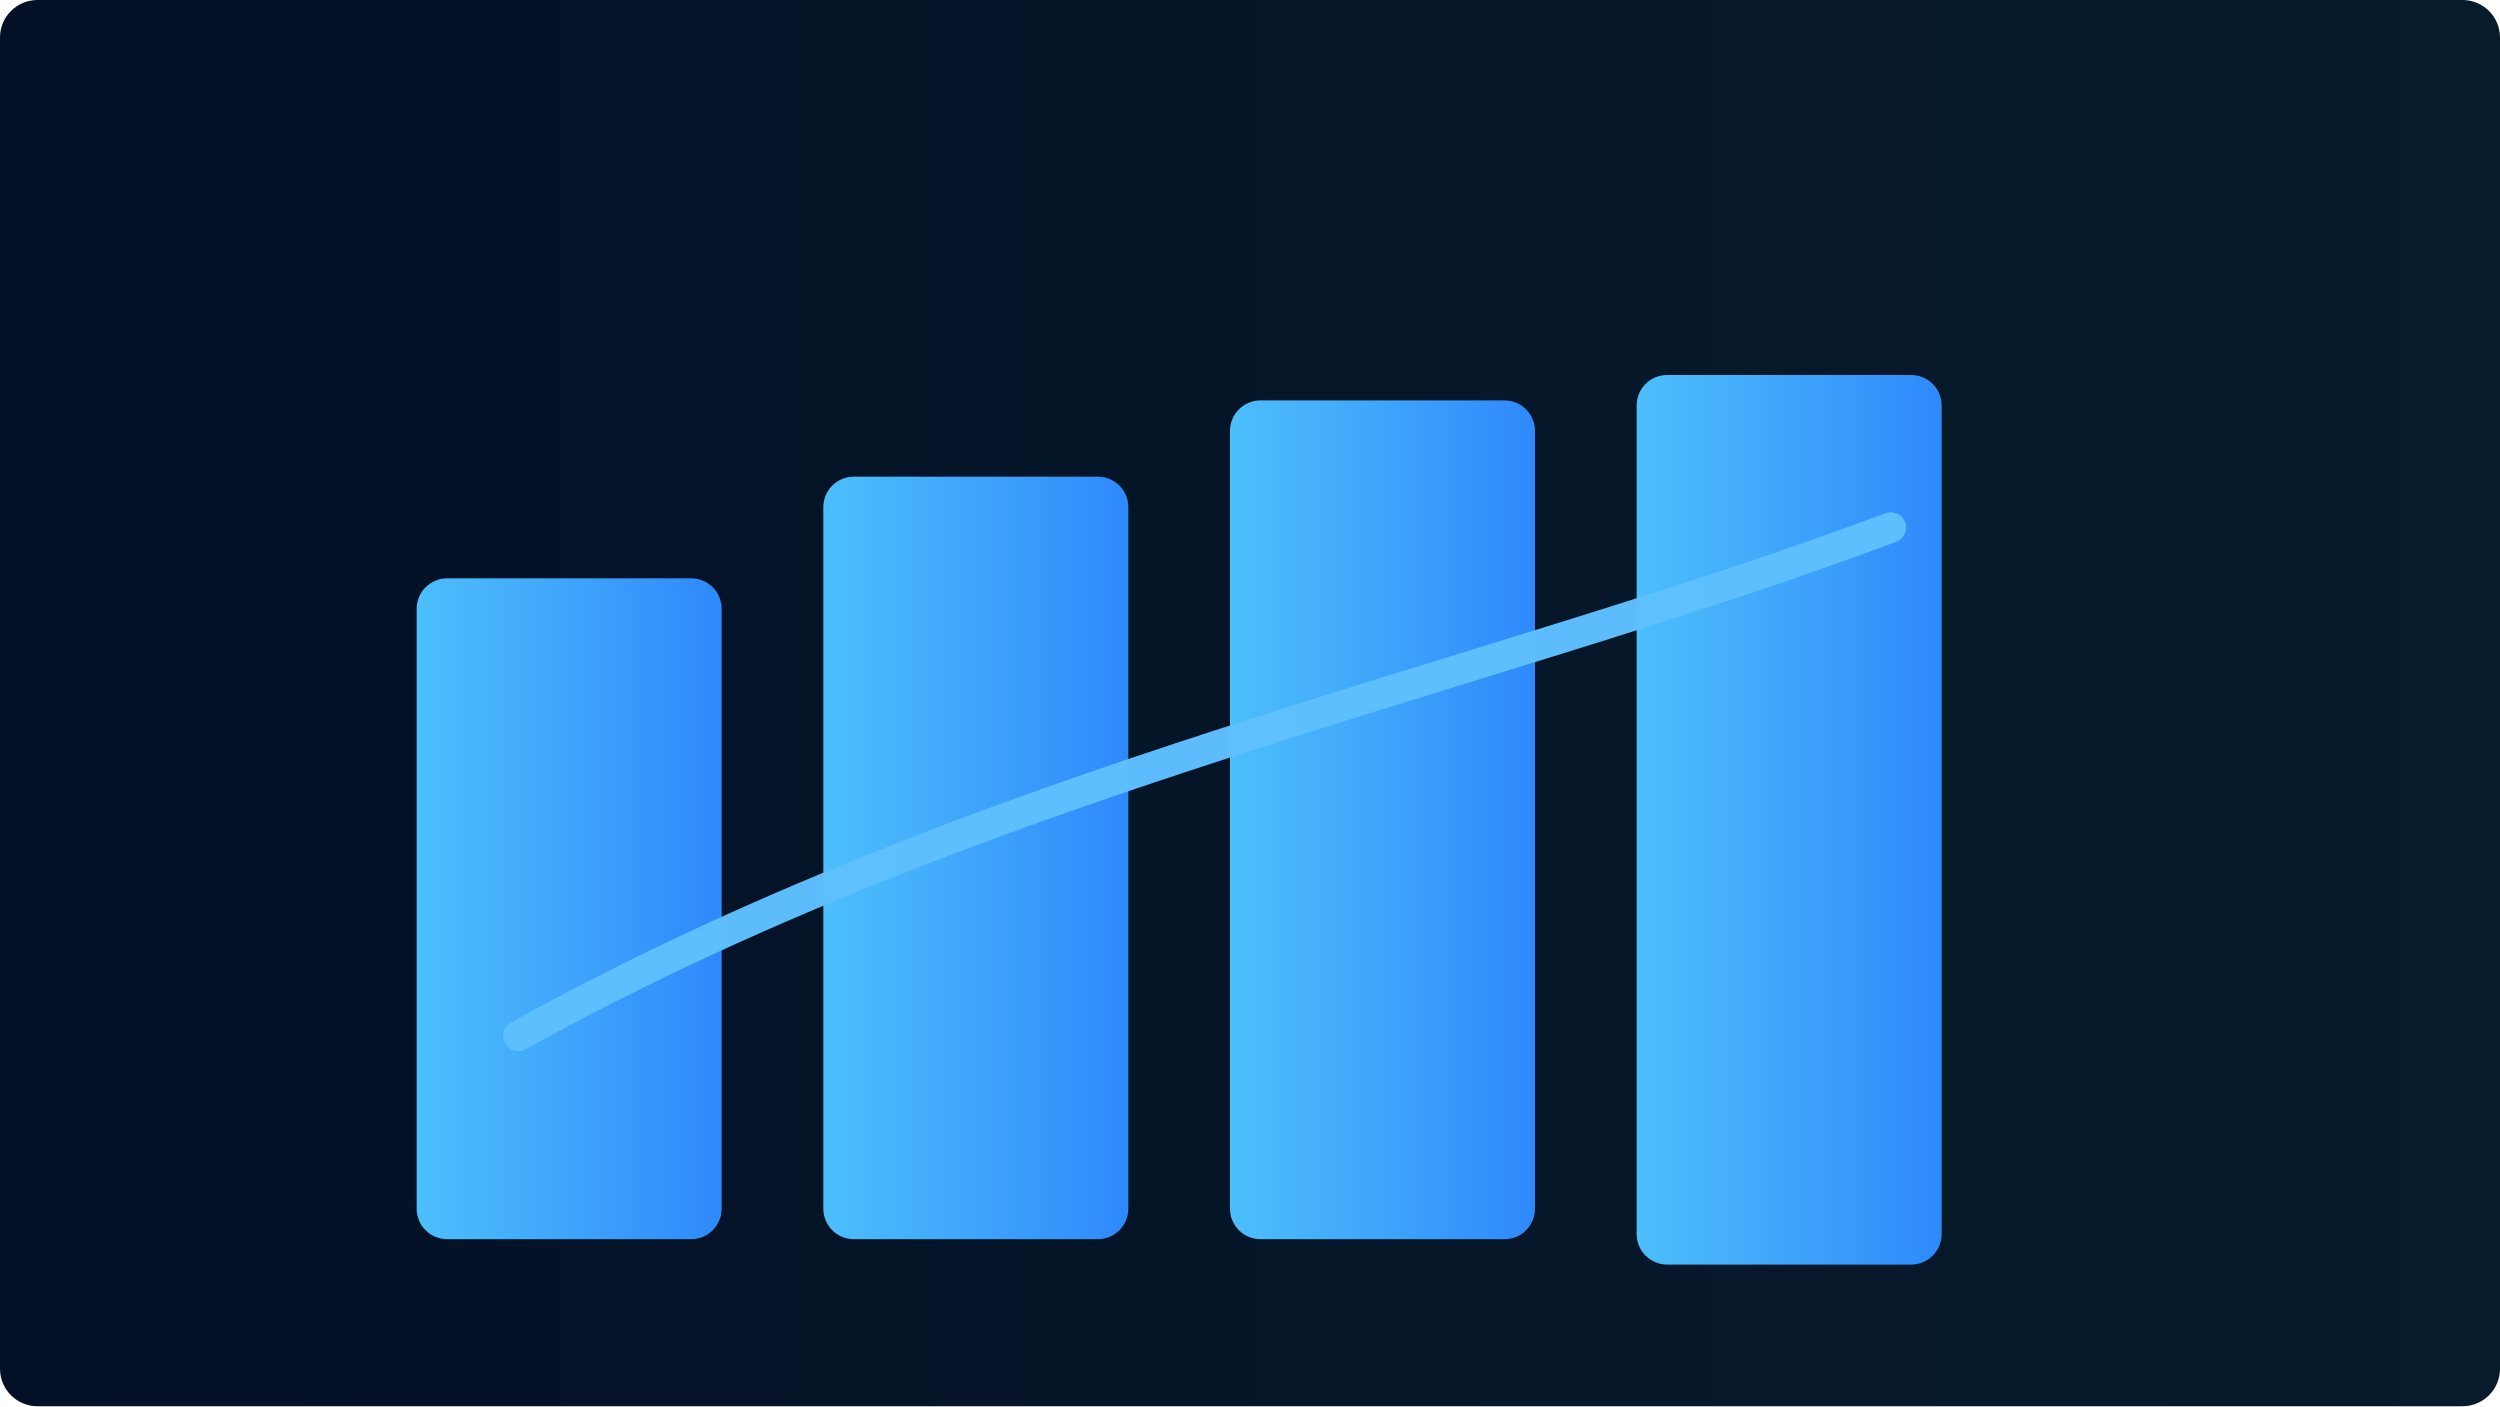
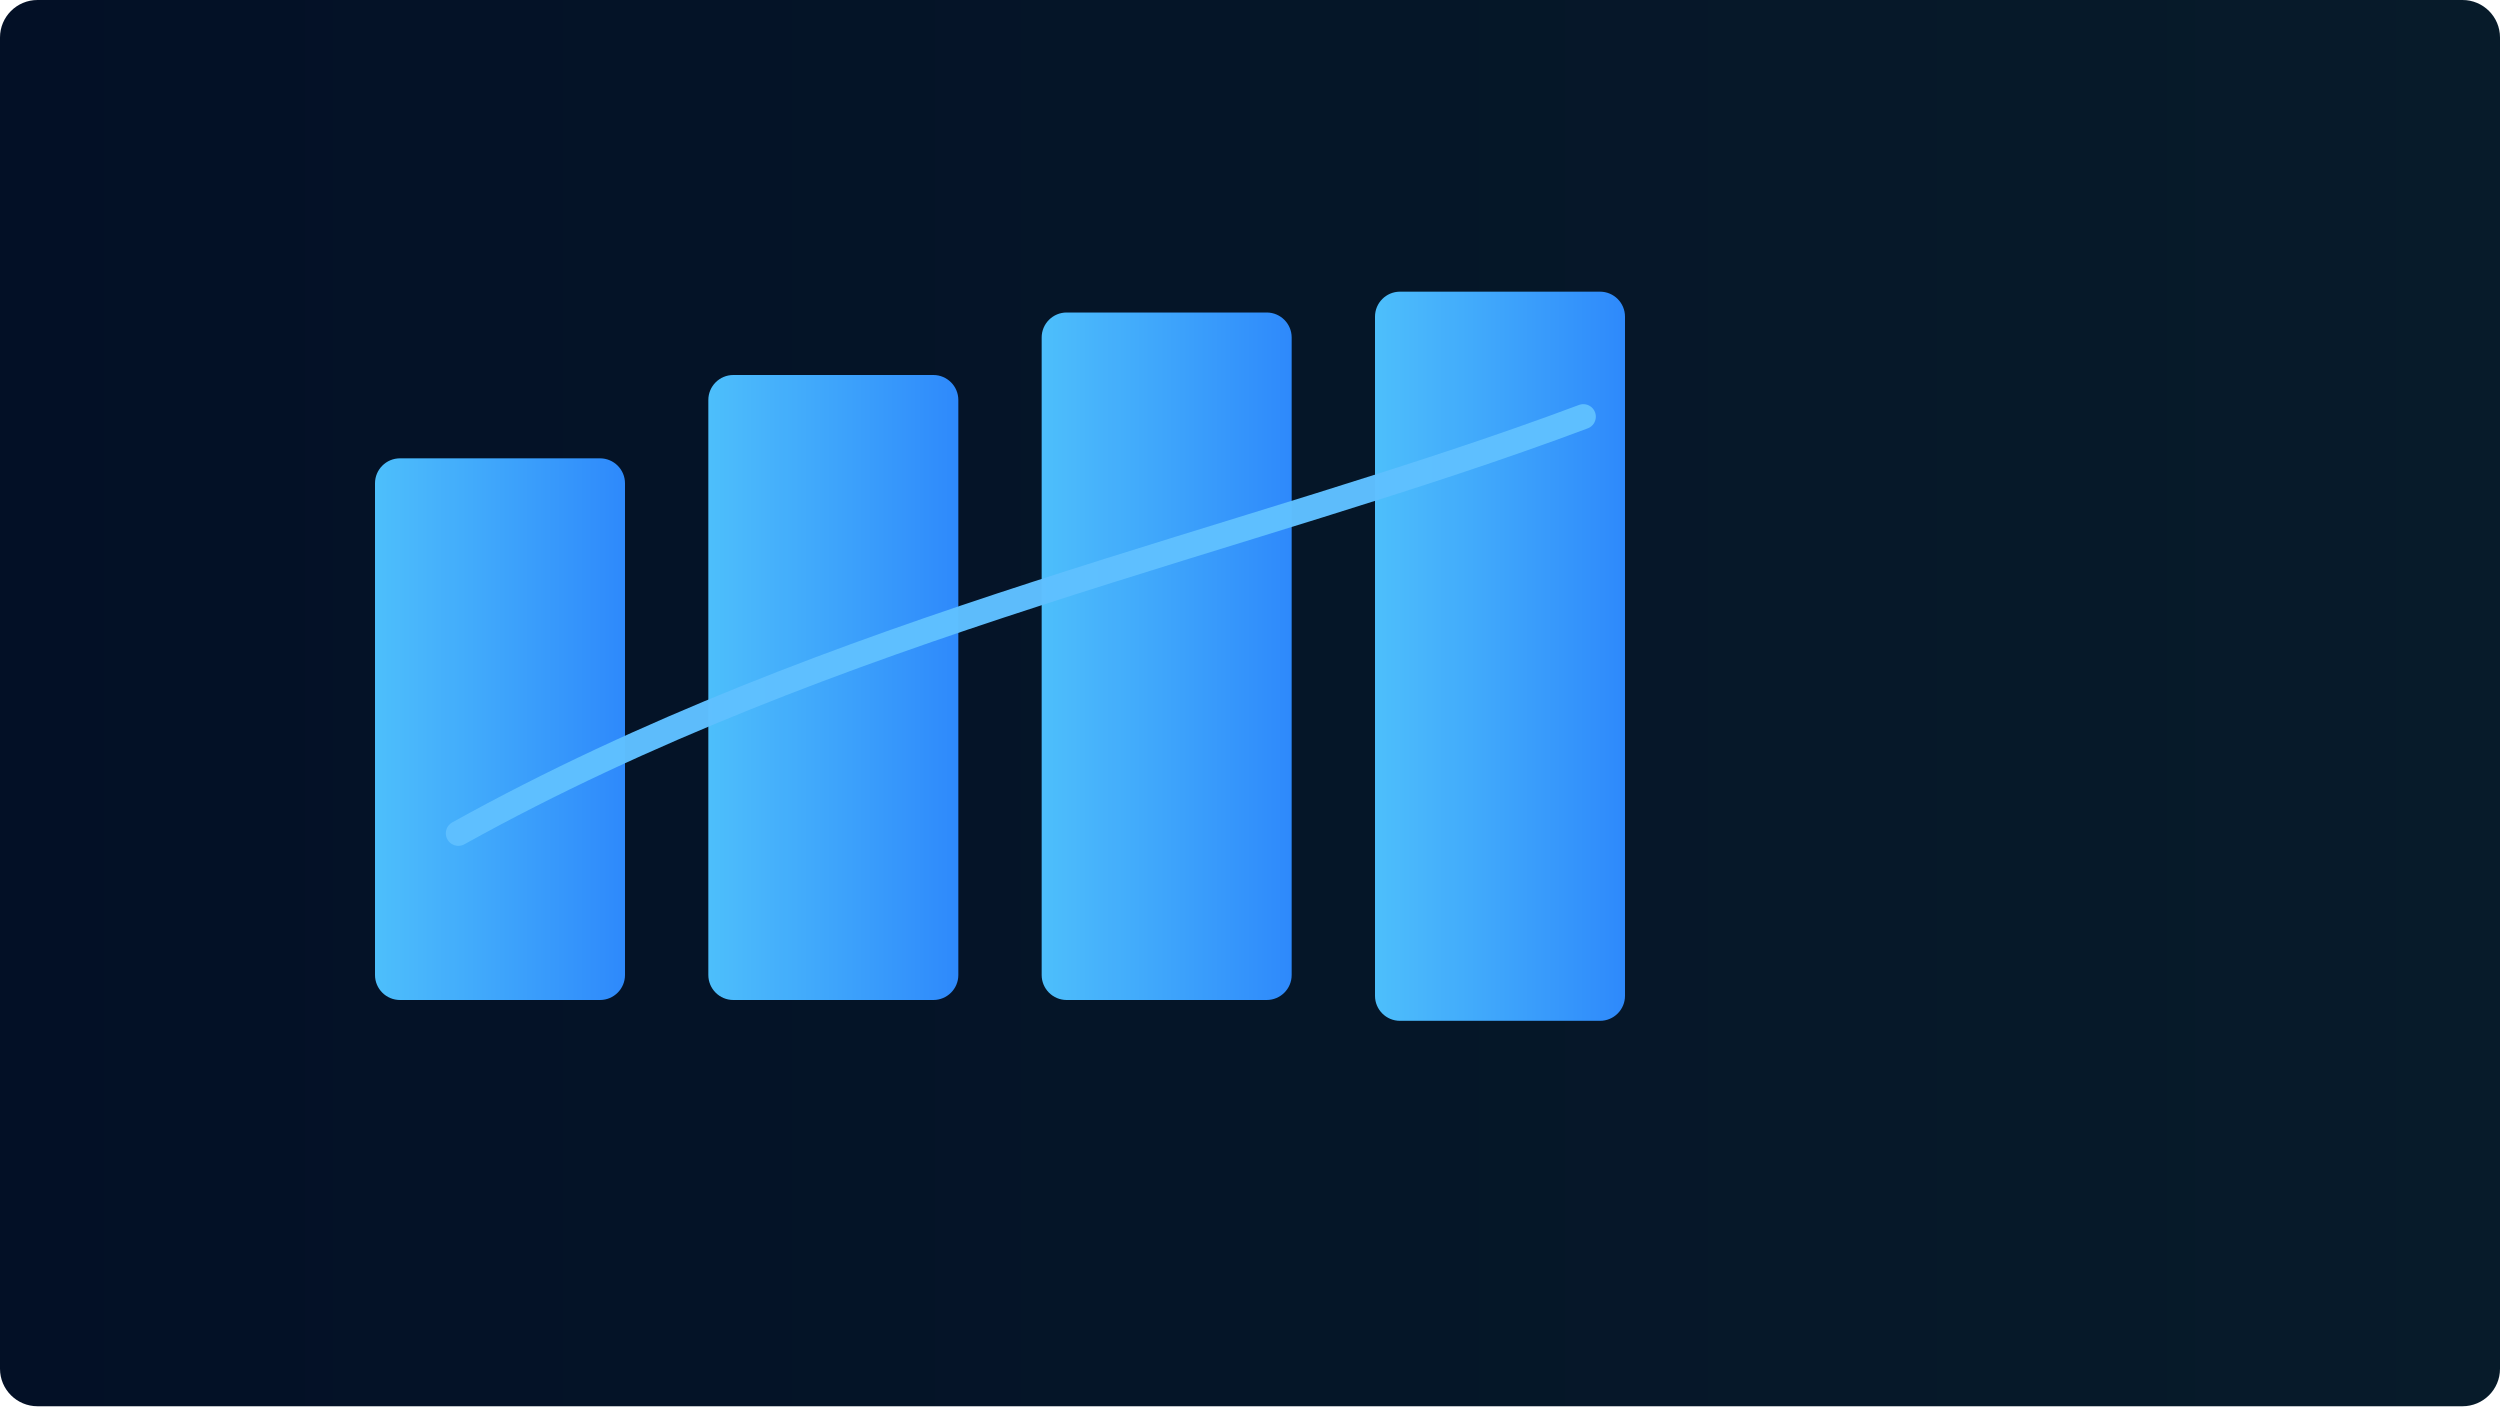
- <svg xmlns="http://www.w3.org/2000/svg" width="1200" height="675" viewBox="0 0 1200 675" preserveAspectRatio="xMidYMid meet" role="img" aria-label="StatForecast thumbnail">
+ <svg xmlns="http://www.w3.org/2000/svg" width="1200" height="675" viewBox="0 0 1200 675" preserveAspectRatio="xMidYMid slice" role="img" aria-label="StatForecast thumbnail">
  <defs>
    <linearGradient id="bg2" x1="0" x2="1">
      <stop offset="0" stop-color="#031026" />
      <stop offset="1" stop-color="#071b2a" />
    </linearGradient>
    <linearGradient id="bargrad" x1="0" x2="1">
      <stop offset="0" stop-color="#4fc3ff" />
      <stop offset="1" stop-color="#2f8cff" />
    </linearGradient>
  </defs>
  <rect width="1200" height="675" rx="18" fill="url(#bg2)" />
-   <g transform="translate(200,180) scale(1.22)">
+   <g transform="translate(180,140)">
    <rect x="0" y="80" width="120" height="260" rx="12" fill="url(#bargrad)" opacity="0.98" />
    <rect x="160" y="40" width="120" height="300" rx="12" fill="url(#bargrad)" opacity="0.98" />
    <rect x="320" y="10" width="120" height="330" rx="12" fill="url(#bargrad)" opacity="0.98" />
    <rect x="480" y="0" width="120" height="350" rx="12" fill="url(#bargrad)" opacity="0.98" />
    <path d="M40 260 C 220 160, 420 120, 580 60" stroke="#5fc0ff" stroke-width="12" fill="none" stroke-linecap="round" stroke-linejoin="round" opacity="0.98" />
  </g>
</svg>
